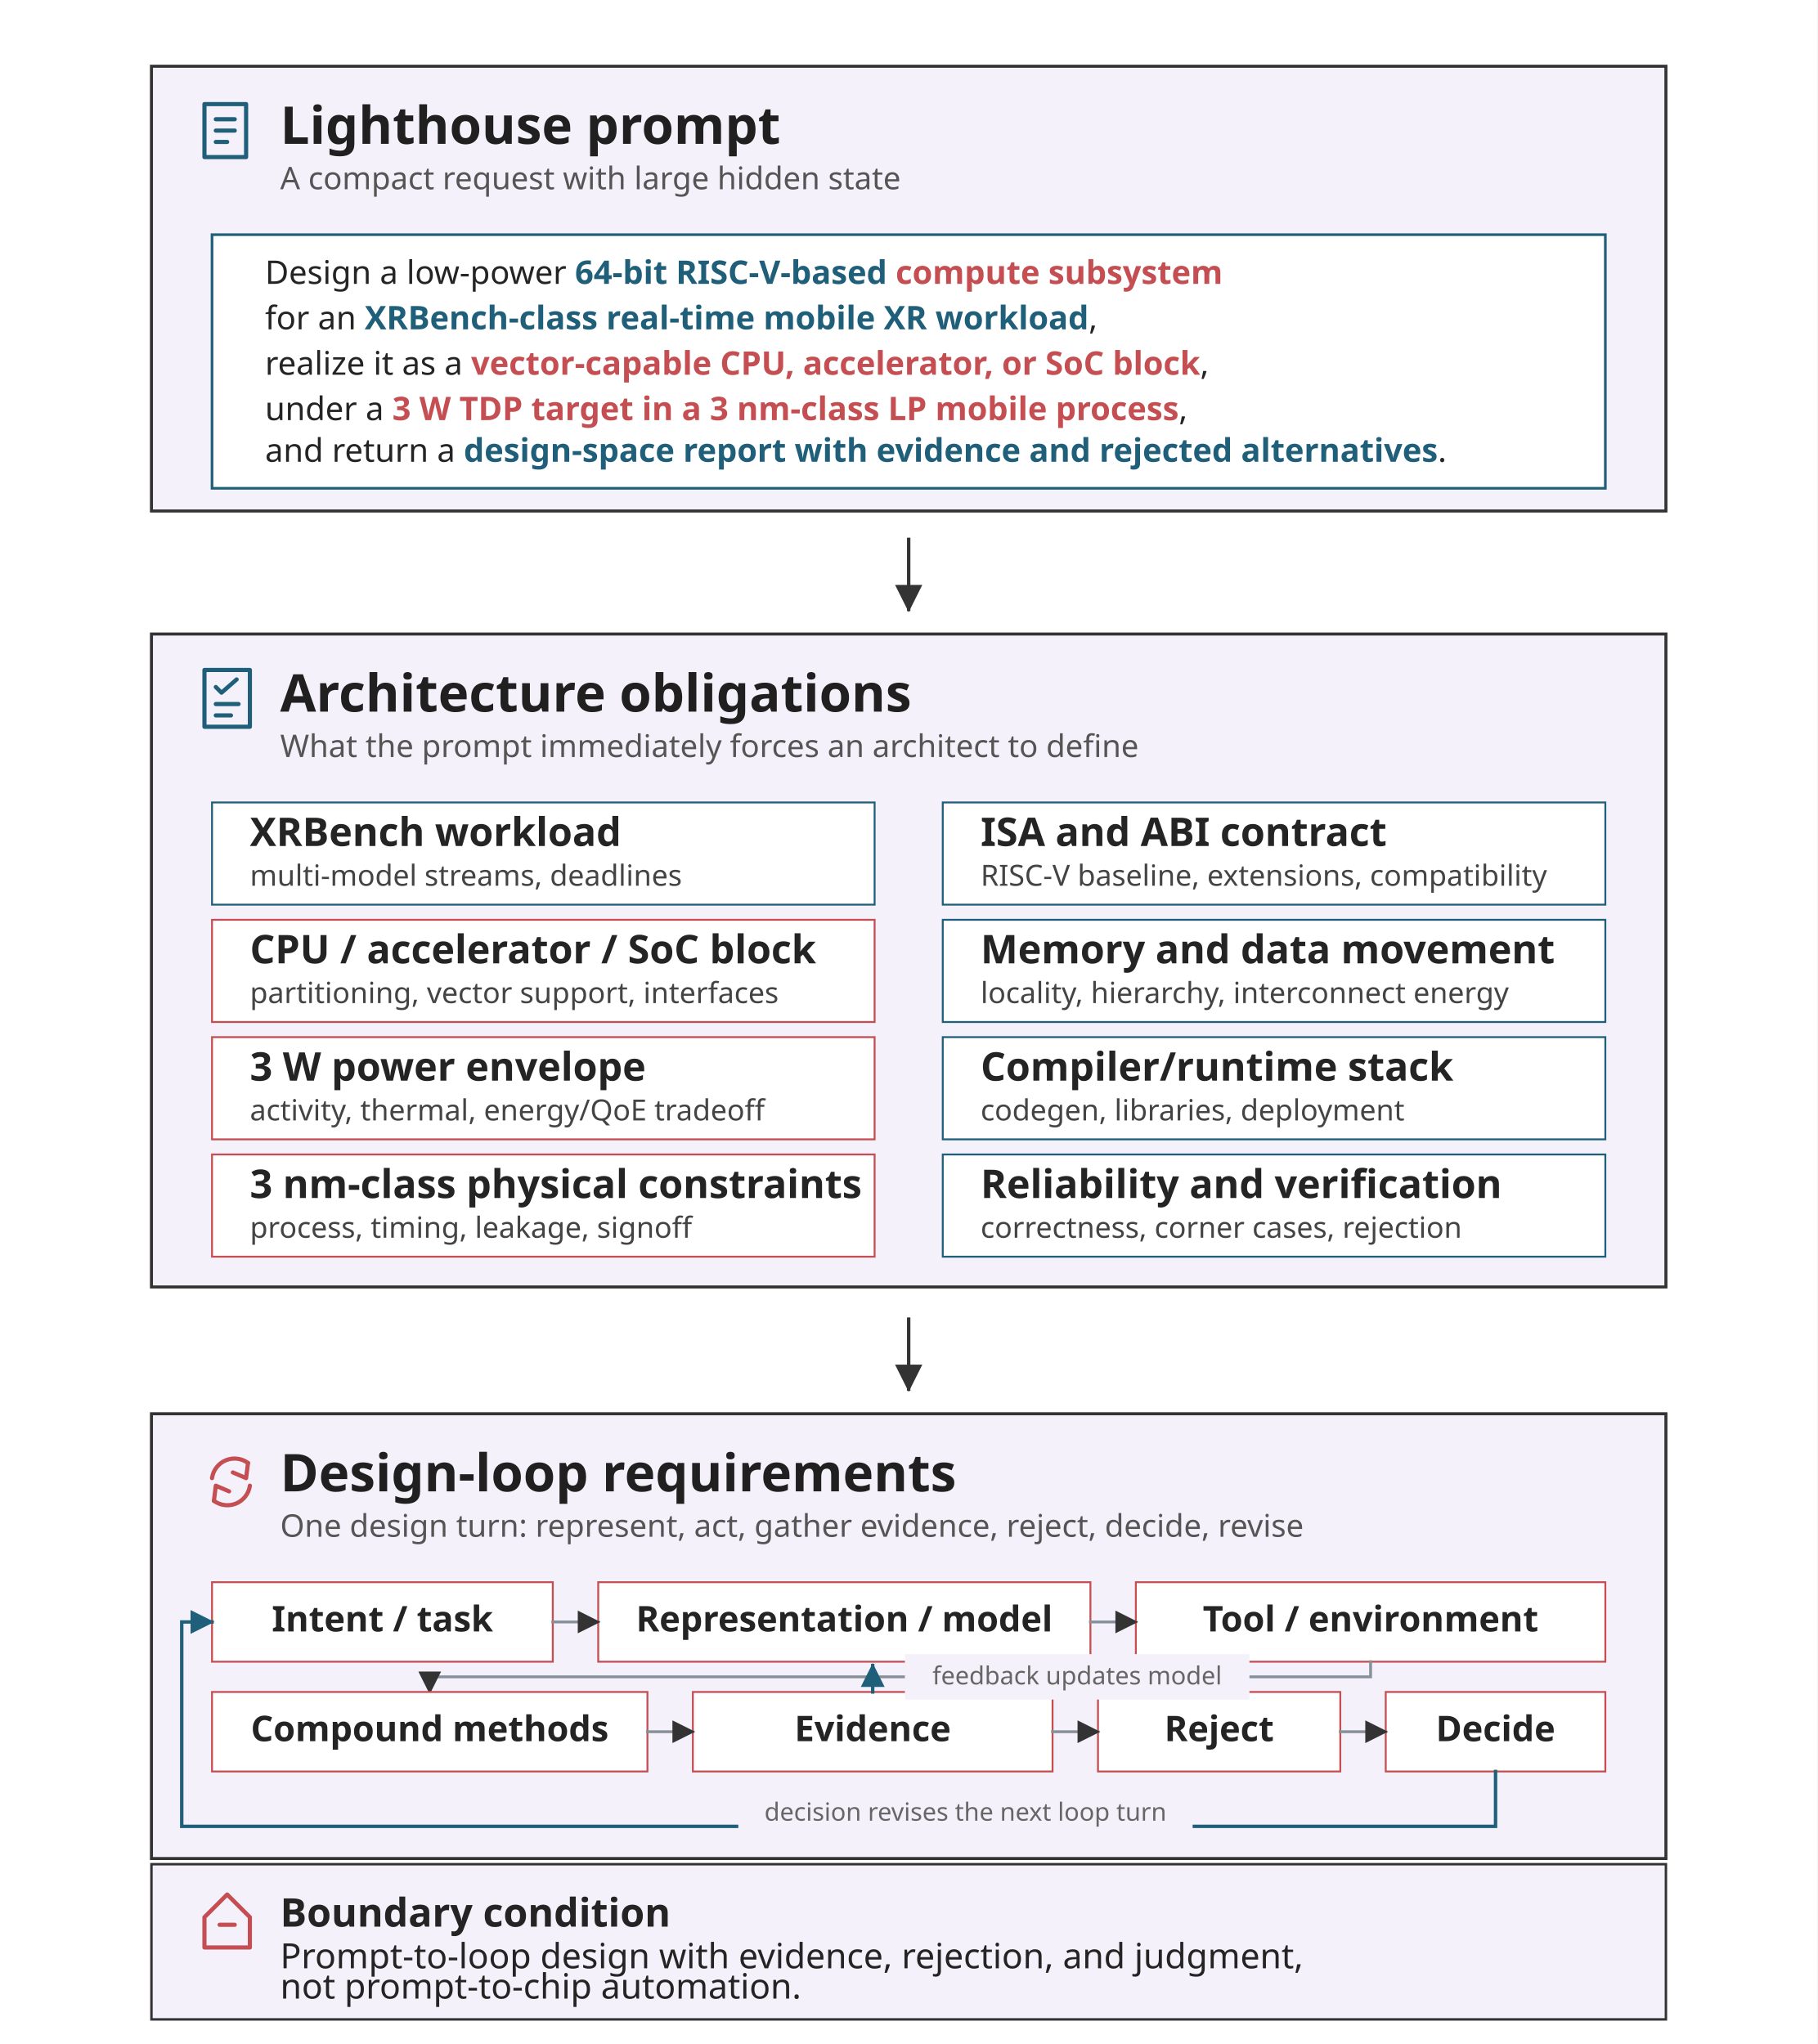
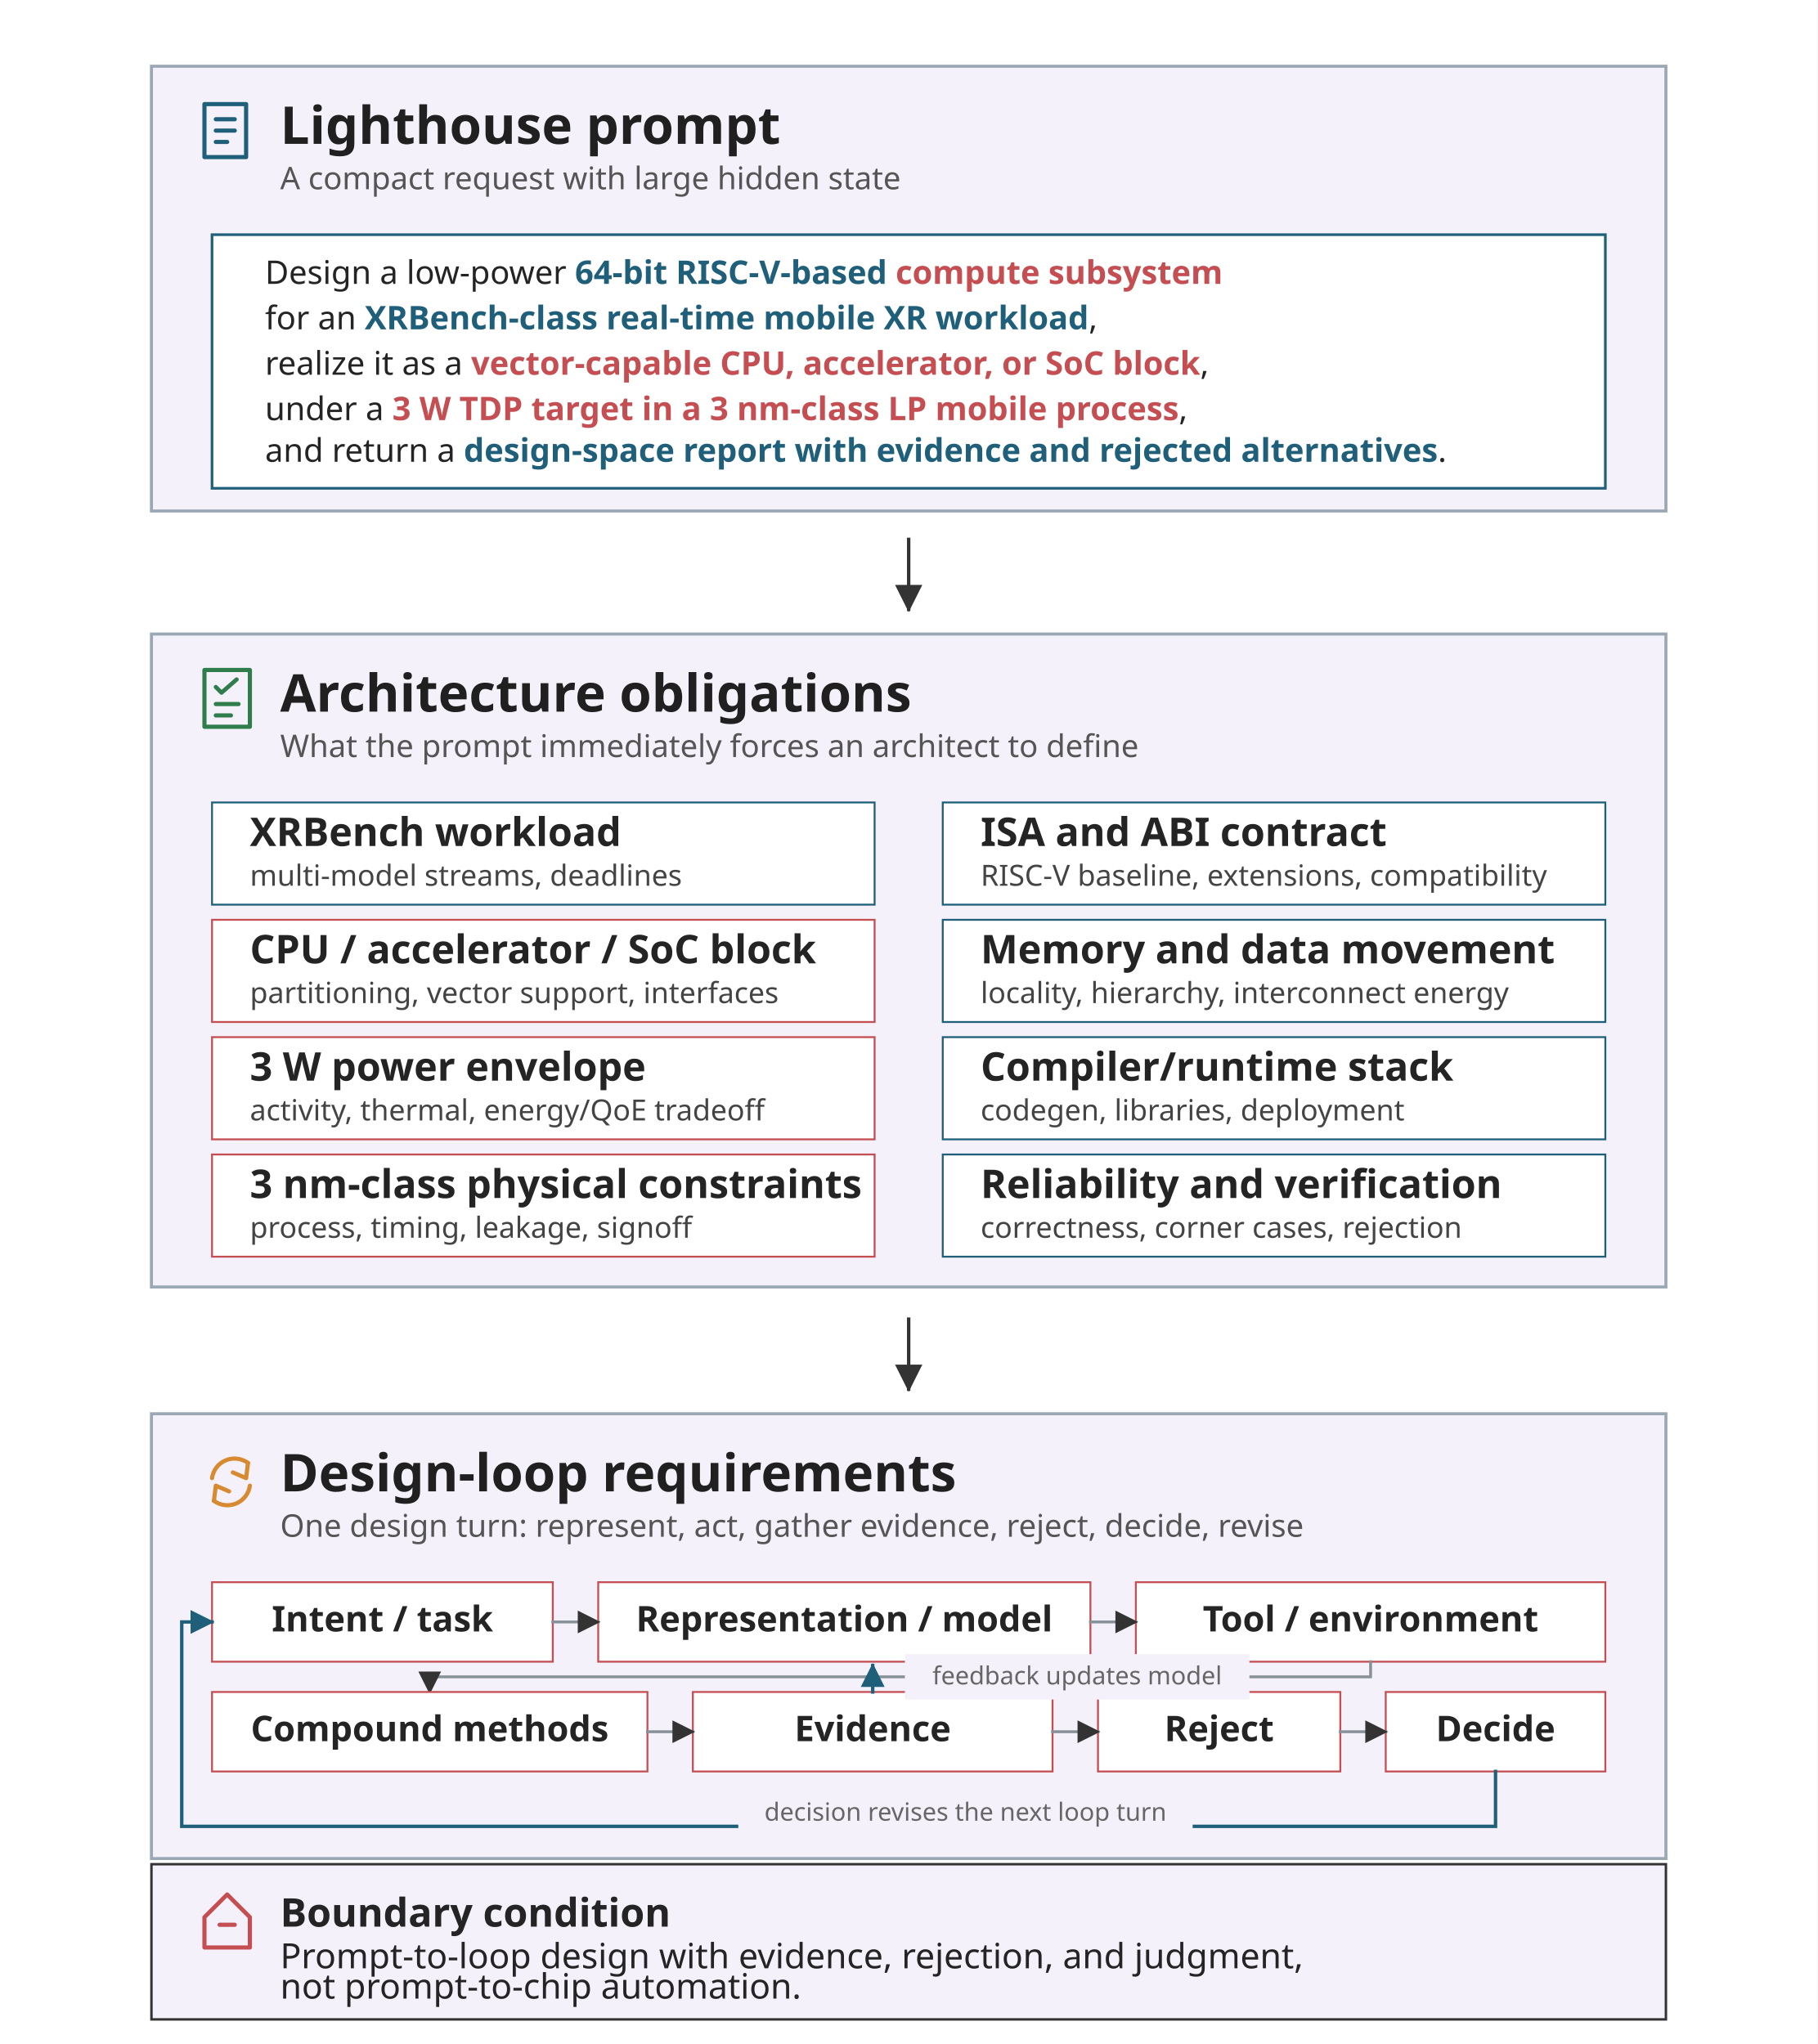
<svg xmlns="http://www.w3.org/2000/svg" viewBox="-30 0 960 1080" role="img">
  <defs>
    <marker id="arrow" viewBox="0 0 10 10" refX="9" refY="5" markerWidth="8" markerHeight="8" orient="auto-start-reverse">
      <path d="M 0 0 L 10 5 L 0 10 z" fill="#333333" />
    </marker>
    <marker id="arrow-blue" viewBox="0 0 10 10" refX="9" refY="5" markerWidth="7" markerHeight="7" orient="auto-start-reverse">
      <path d="M 0 0 L 10 5 L 0 10 z" fill="#1F5F7A" />
    </marker>
    <marker id="arrow-red" viewBox="0 0 10 10" refX="9" refY="5" markerWidth="7" markerHeight="7" orient="auto-start-reverse">
      <path d="M 0 0 L 10 5 L 0 10 z" fill="#C44E52" />
    </marker>
    <style>
      .font { font-family: sans-serif; }
      .panel-title { font-size: 27.5px; font-weight: 700; fill: #202020; }
      .panel-subtitle { font-size: 16.5px; fill: #555555; }
      .body { font-size: 20.9px; fill: #242424; }
      .body-bold { font-size: 20.9px; font-weight: 700; fill: #242424; }
      .chip { font-size: 18.7px; font-weight: 700; fill: #242424; }
      .small { font-size: 15.4px; fill: #444444; }
      .boundary-body { font-size: 18.4px; fill: #242424; }
      .prompt-line { font-size: 17.2px; fill: #242424; }
      .prompt-strong { font-weight: 700; }
      .micro { font-size: 13.2px; fill: #666666; }
-       .panel { fill: #FFFFFF; stroke: #333333; stroke-width: 1.6; }
+       .panel { fill: #F8FAFC; stroke: #9AA8B5; stroke-width: 1.6; }
      .prompt-fill { fill: #F4F1FA; }
      .obligation-fill { fill: #F4F1FA; }
      .loop-fill { fill: #F4F1FA; }
      .line { stroke: #333333; stroke-width: 1.8; fill: none; stroke-linecap: square; stroke-linejoin: miter; }
      .soft-line { stroke: #879098; stroke-width: 1.5; fill: none; stroke-linecap: square; stroke-linejoin: miter; }
      .blue-line { stroke: #1F5F7A; stroke-width: 1.8; fill: none; stroke-linecap: square; stroke-linejoin: miter; }
      .glyph { fill: none; stroke: currentColor; stroke-width: 2.2; stroke-linecap: round; stroke-linejoin: round; }
      .glyph-blue { color: #1F5F7A; }
-       .glyph-green { color: #1F5F7A; }
-       .glyph-orange { color: #C44E52; }
+       .glyph-green { color: #2F7D4C; }
+       .glyph-orange { color: #D88A30; }
      .glyph-red { color: #C44E52; }
    </style>
  </defs>
  <rect x="-30" width="960" height="1080" fill="#FFFFFF" />
  <rect class="panel prompt-fill" x="50" y="35" width="800" height="235" />
  <g class="glyph glyph-blue" transform="translate(78 55)">
    <rect x="0" y="0" width="22" height="28" />
    <path d="M 6 8 L 16 8" />
    <path d="M 6 14 L 16 14" />
    <path d="M 6 20 L 12 20" />
  </g>
  <text class="font panel-title" x="118" y="76">Lighthouse prompt</text>
  <text class="font panel-subtitle" x="118" y="100">A compact request with large hidden state</text>
  <rect x="82" y="124" width="736" height="134" fill="#FFFFFF" stroke="#1F5F7A" stroke-width="1.4" />
  <g class="font">
    <text class="prompt-line" x="110" y="150">
      Design a low-power <tspan class="prompt-strong" fill="#1F5F7A">64-bit RISC-V-based</tspan>
      <tspan class="prompt-strong" fill="#C44E52">compute subsystem</tspan>
    </text>
    <text class="prompt-line" x="110" y="174">
      for an <tspan class="prompt-strong" fill="#1F5F7A">XRBench-class real-time mobile XR workload</tspan>,
    </text>
    <text class="prompt-line" x="110" y="198">
      realize it as a <tspan class="prompt-strong" fill="#C44E52">vector-capable CPU, accelerator, or SoC block</tspan>,
    </text>
    <text class="prompt-line" x="110" y="222">
      under a <tspan class="prompt-strong" fill="#C44E52">3 W TDP target in a 3 nm-class LP mobile process</tspan>,
    </text>
    <text class="prompt-line" x="110" y="244">
      and return a <tspan class="prompt-strong" fill="#1F5F7A">design-space report with evidence and rejected alternatives</tspan>.
    </text>
  </g>
  <line class="line" x1="450" y1="285" x2="450" y2="322" marker-end="url(#arrow)" />
  <rect class="panel obligation-fill" x="50" y="335" width="800" height="345" />
  <g class="glyph glyph-green" transform="translate(78 354)">
    <rect x="0" y="0" width="24" height="30" />
    <path d="M 6 9 L 9 12 L 17 5" />
    <path d="M 6 18 L 18 18" />
    <path d="M 6 24 L 14 24" />
  </g>
  <text class="font panel-title" x="118" y="376">Architecture obligations</text>
  <text class="font panel-subtitle" x="118" y="400">What the prompt immediately forces an architect to define</text>
  <g class="font">
    <rect x="82" y="424" width="350" height="54" fill="#FFFFFF" stroke="#1F5F7A" />
    <text class="body-bold" x="102" y="447">XRBench workload</text>
    <text class="small" x="102" y="468">multi-model streams, deadlines</text>
    <rect x="468" y="424" width="350" height="54" fill="#FFFFFF" stroke="#1F5F7A" />
    <text class="body-bold" x="488" y="447">ISA and ABI contract</text>
    <text class="small" x="488" y="468">RISC-V baseline, extensions, compatibility</text>
    <rect x="82" y="486" width="350" height="54" fill="#FFFFFF" stroke="#C44E52" />
    <text class="body-bold" x="102" y="509">CPU / accelerator / SoC block</text>
    <text class="small" x="102" y="530">partitioning, vector support, interfaces</text>
    <rect x="468" y="486" width="350" height="54" fill="#FFFFFF" stroke="#1F5F7A" />
    <text class="body-bold" x="488" y="509">Memory and data movement</text>
    <text class="small" x="488" y="530">locality, hierarchy, interconnect energy</text>
    <rect x="82" y="548" width="350" height="54" fill="#FFFFFF" stroke="#C44E52" />
    <text class="body-bold" x="102" y="571">3 W power envelope</text>
    <text class="small" x="102" y="592">activity, thermal, energy/QoE tradeoff</text>
    <rect x="468" y="548" width="350" height="54" fill="#FFFFFF" stroke="#1F5F7A" />
    <text class="body-bold" x="488" y="571">Compiler/runtime stack</text>
    <text class="small" x="488" y="592">codegen, libraries, deployment</text>
    <rect x="82" y="610" width="350" height="54" fill="#FFFFFF" stroke="#C44E52" />
    <text class="body-bold" x="102" y="633">3 nm-class physical constraints</text>
    <text class="small" x="102" y="654">process, timing, leakage, signoff</text>
    <rect x="468" y="610" width="350" height="54" fill="#FFFFFF" stroke="#1F5F7A" />
    <text class="body-bold" x="488" y="633">Reliability and verification</text>
    <text class="small" x="488" y="654">correctness, corner cases, rejection</text>
  </g>
  <line class="line" x1="450" y1="697" x2="450" y2="734" marker-end="url(#arrow)" />
  <rect class="panel loop-fill" x="50" y="747" width="800" height="235" />
  <g class="glyph glyph-orange" transform="translate(76 767)">
    <path d="M 6 14 A 12 12 0 0 1 25 6" />
    <path d="M 25 6 L 24 14 L 17 11" />
    <path d="M 26 18 A 12 12 0 0 1 7 26" />
    <path d="M 7 26 L 8 18 L 15 21" />
  </g>
  <text class="font panel-title" x="118" y="788">Design-loop requirements</text>
  <text class="font panel-subtitle" x="118" y="812">One design turn: represent, act, gather evidence, reject, decide, revise</text>
  <g class="font">
    <rect x="82" y="836" width="180" height="42" fill="#FFFFFF" stroke="#C44E52" />
    <text class="chip" x="172" y="862" text-anchor="middle">Intent / task</text>
    <rect x="286" y="836" width="260" height="42" fill="#FFFFFF" stroke="#C44E52" />
    <text class="chip" x="416" y="862" text-anchor="middle">Representation / model</text>
    <rect x="570" y="836" width="248" height="42" fill="#FFFFFF" stroke="#C44E52" />
    <text class="chip" x="694" y="862" text-anchor="middle">Tool / environment</text>
    <line class="soft-line" x1="262" y1="857" x2="286" y2="857" marker-end="url(#arrow)" />
    <line class="soft-line" x1="546" y1="857" x2="570" y2="857" marker-end="url(#arrow)" />
    <path class="soft-line" d="M 694 878 L 694 886 L 197 886 L 197 894" marker-end="url(#arrow)" />
    <rect x="82" y="894" width="230" height="42" fill="#FFFFFF" stroke="#C44E52" />
    <text class="chip" x="197" y="920" text-anchor="middle">Compound methods</text>
    <rect x="336" y="894" width="190" height="42" fill="#FFFFFF" stroke="#C44E52" />
    <text class="chip" x="431" y="920" text-anchor="middle">Evidence</text>
    <rect x="550" y="894" width="128" height="42" fill="#FFFFFF" stroke="#C44E52" />
    <text class="chip" x="614" y="920" text-anchor="middle">Reject</text>
    <rect x="702" y="894" width="116" height="42" fill="#FFFFFF" stroke="#C44E52" />
    <text class="chip" x="760" y="920" text-anchor="middle">Decide</text>
    <line class="soft-line" x1="312" y1="915" x2="336" y2="915" marker-end="url(#arrow)" />
    <line class="soft-line" x1="526" y1="915" x2="550" y2="915" marker-end="url(#arrow)" />
    <line class="soft-line" x1="678" y1="915" x2="702" y2="915" marker-end="url(#arrow)" />
    <path class="blue-line" d="M 760 936 L 760 965 L 66 965 L 66 857 L 82 857" marker-end="url(#arrow-blue)" />
    <rect x="360" y="946" width="240" height="24" fill="#F4F1FA" />
    <text class="font micro" x="480" y="962" text-anchor="middle">decision revises the next loop turn</text>
  </g>
  <line class="blue-line" x1="431" y1="894" x2="431" y2="880" marker-end="url(#arrow-blue)" />
  <rect x="448" y="874" width="182" height="24" fill="#F4F1FA" />
  <text class="font micro" x="539" y="890" text-anchor="middle">feedback updates model</text>
  <rect x="50" y="985" width="800" height="82" fill="#F4F1FA" stroke="#333333" stroke-width="1.3" />
  <g class="glyph glyph-red" transform="translate(78 1001)">
    <path d="M 12 0 L 24 12 L 24 28 L 0 28 L 0 12 Z" />
    <path d="M 8 16 L 16 16" />
  </g>
  <text class="font body-bold" x="118" y="1018">Boundary condition</text>
  <text class="font boundary-body" x="118" y="1040">Prompt-to-loop design with evidence, rejection, and judgment,</text>
  <text class="font boundary-body" x="118" y="1056">not prompt-to-chip automation.</text>
</svg>
